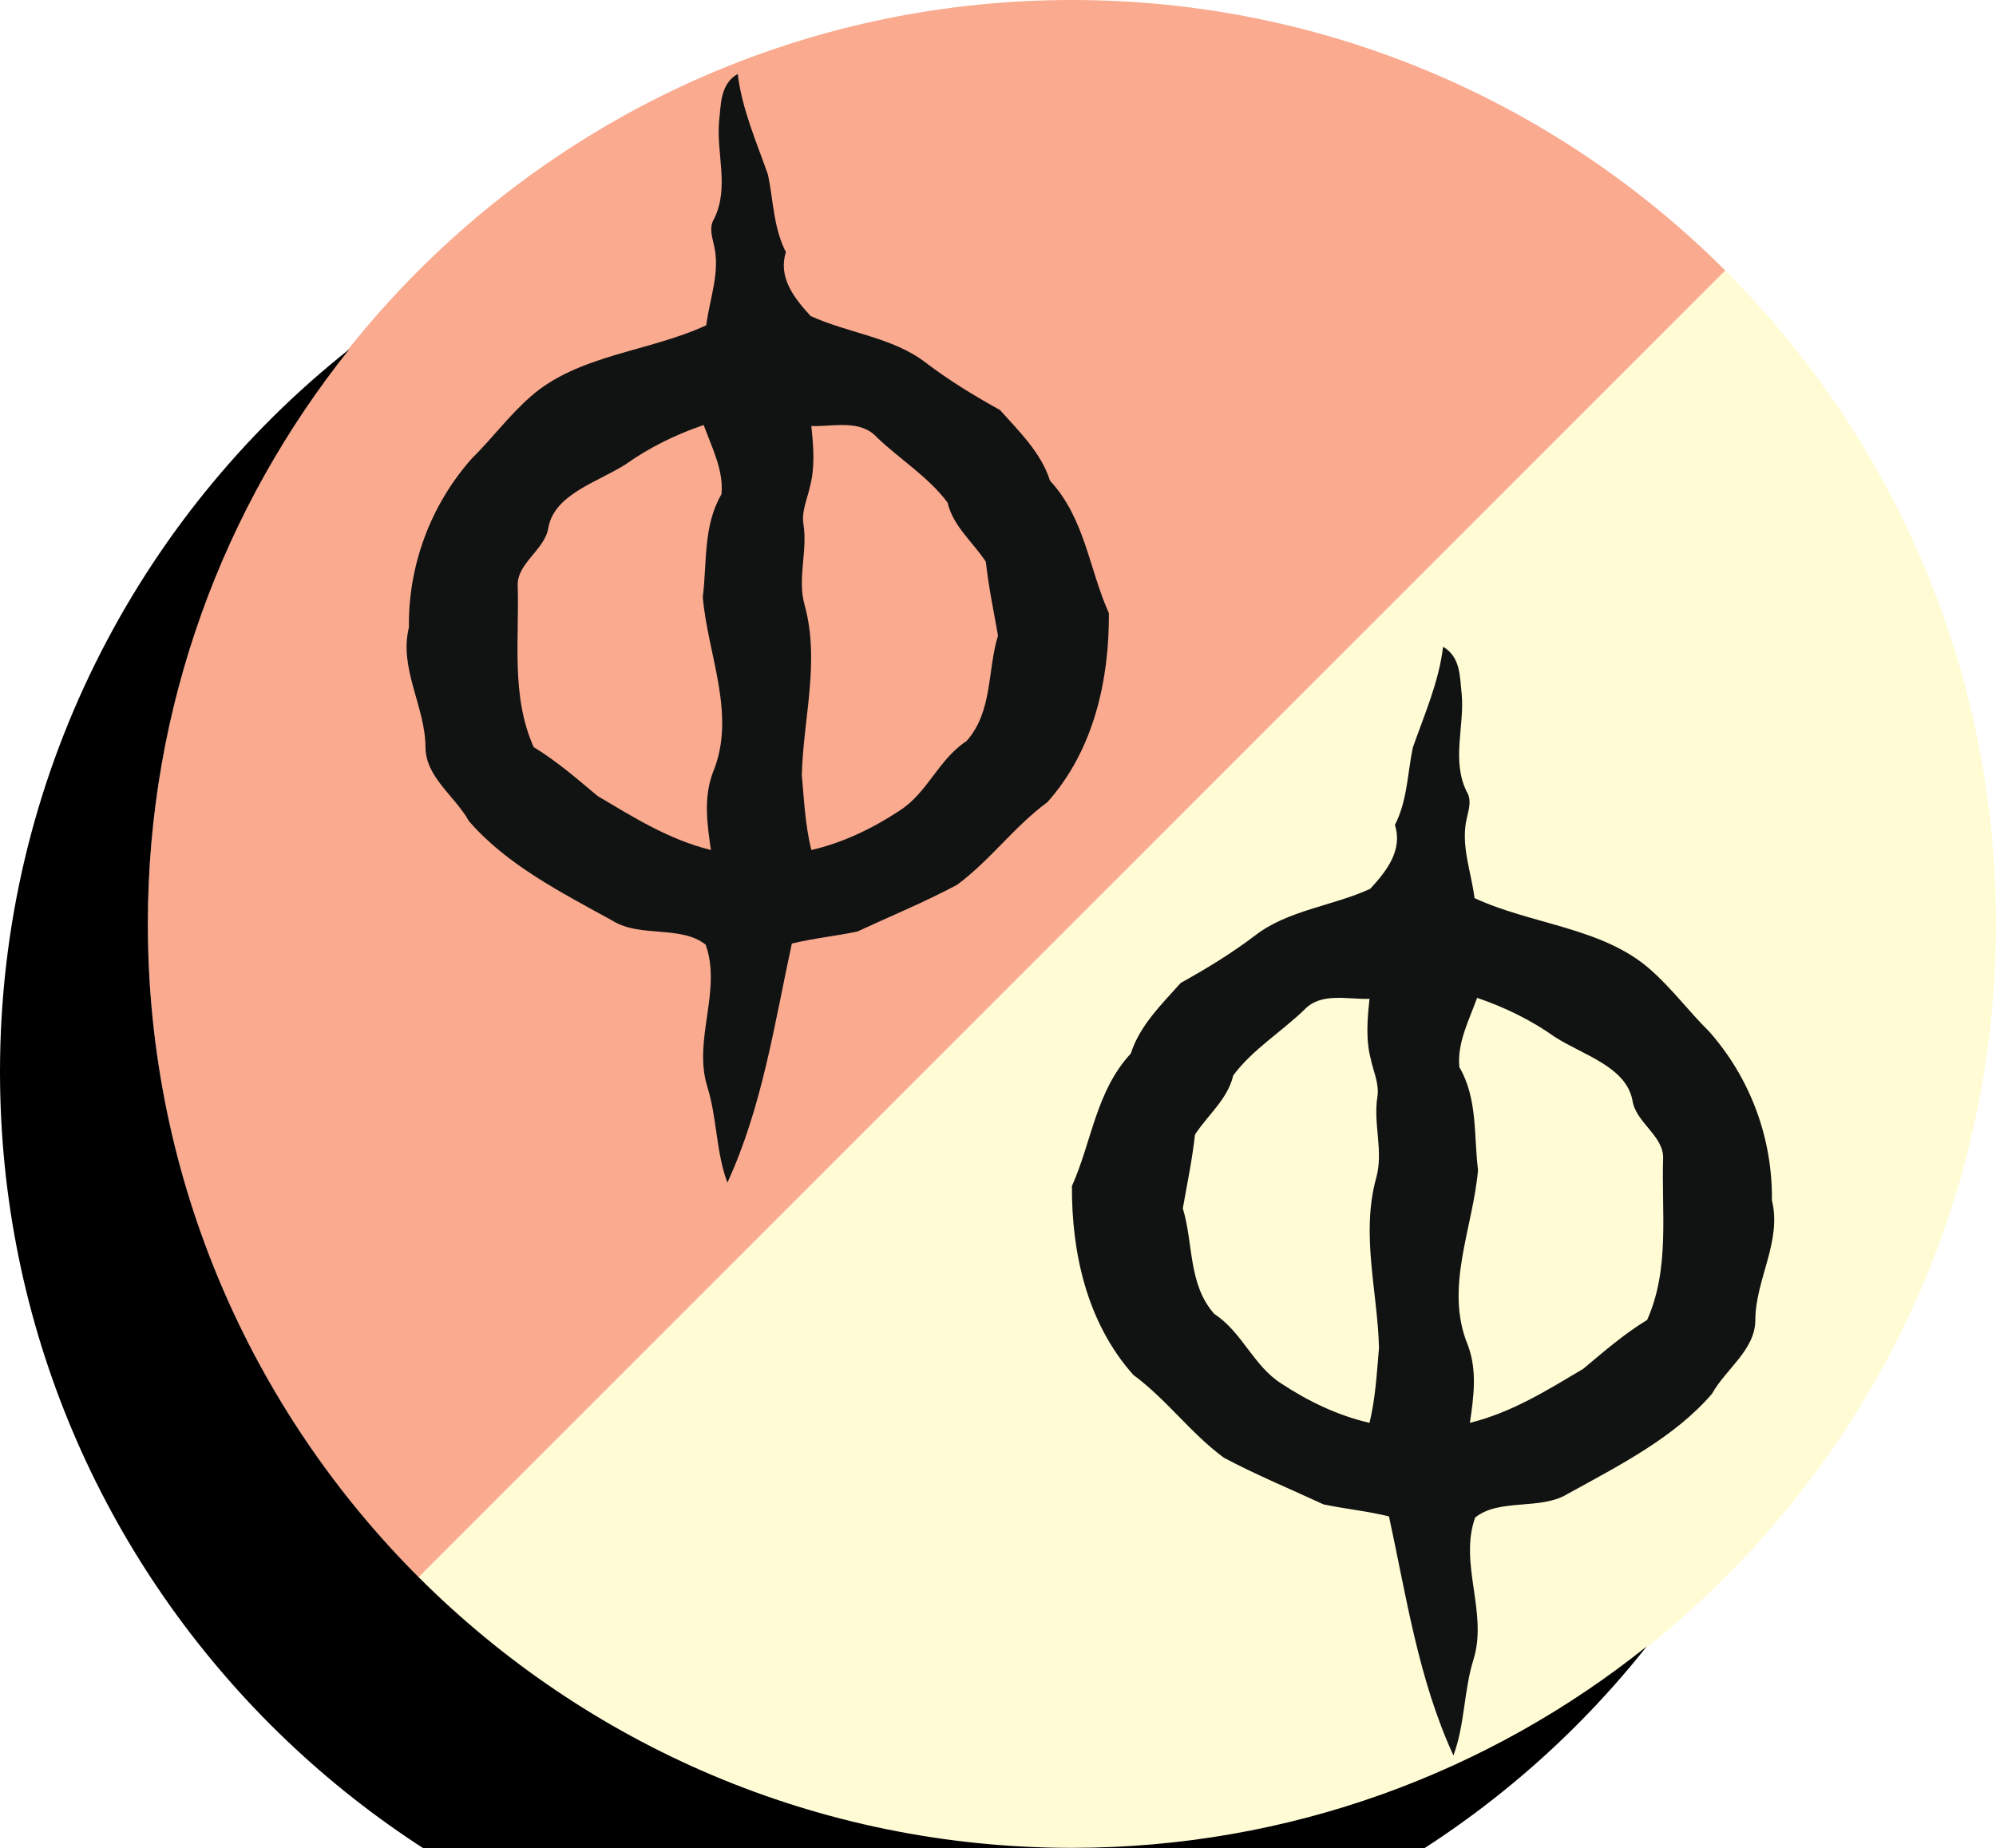
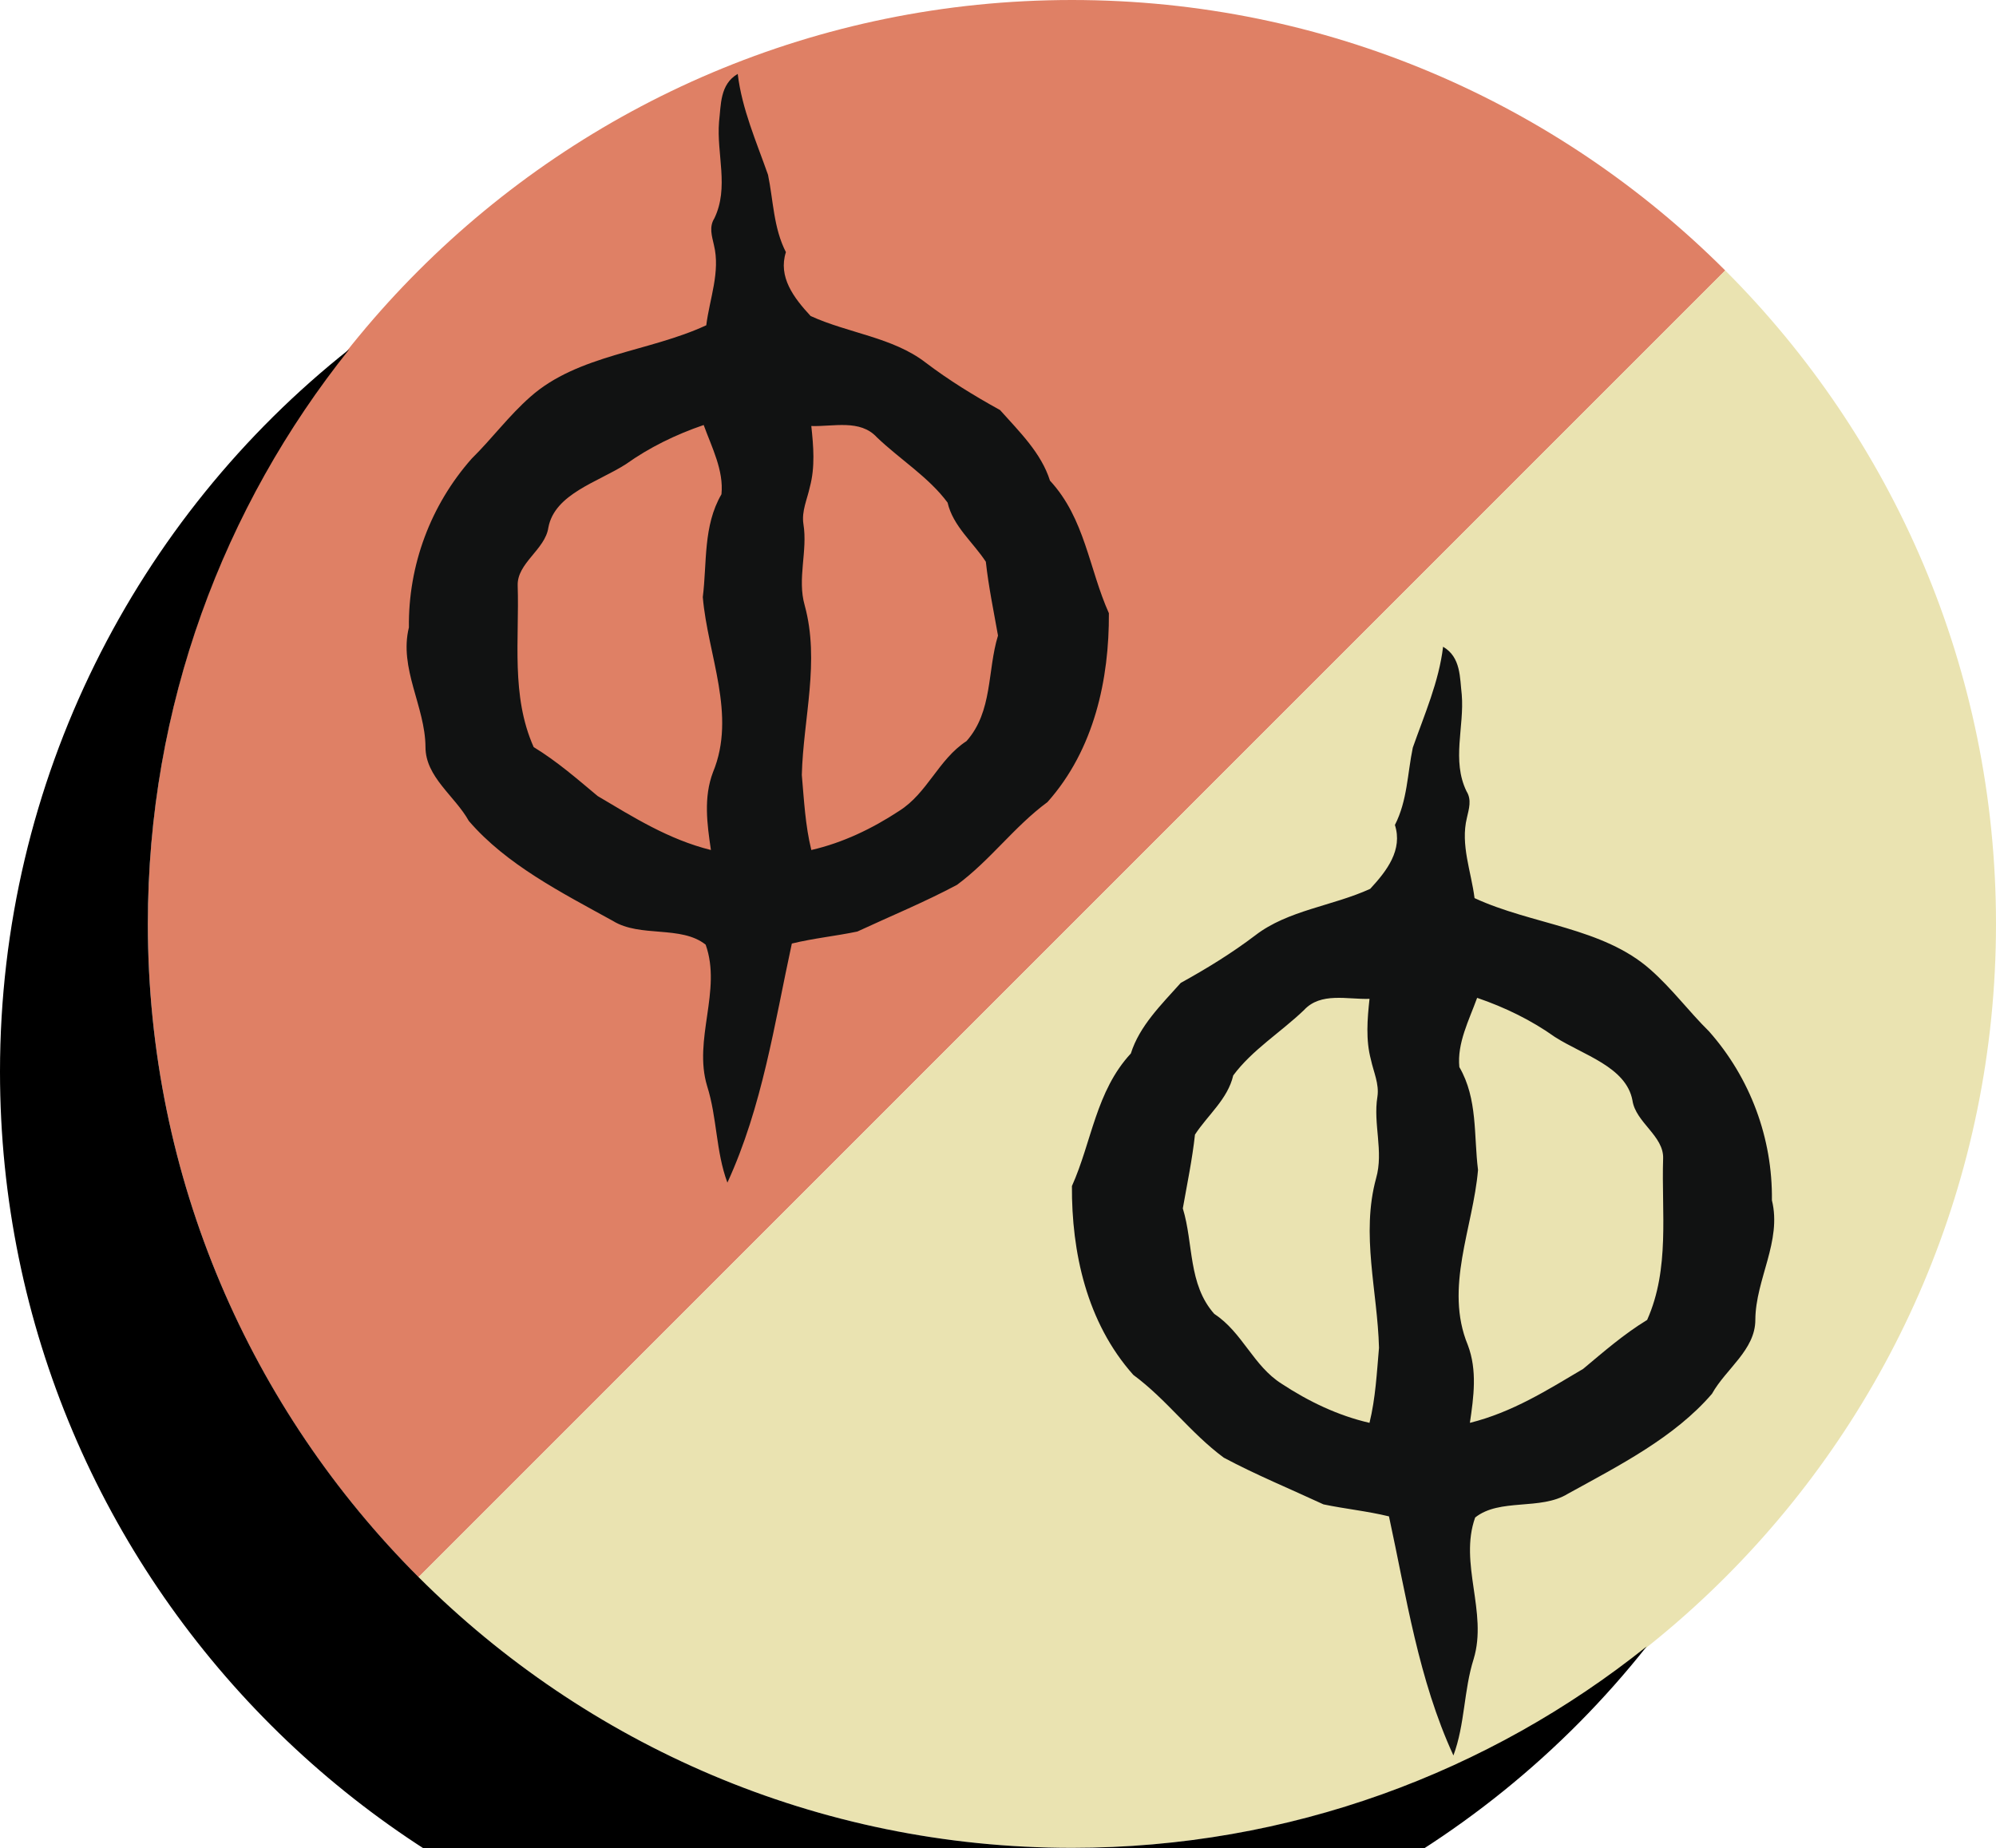
<svg xmlns="http://www.w3.org/2000/svg" version="1.1" viewBox="0 0 108 100">
  <g>
    <g transform="translate(8, 0) scale(1 1) ">
      <g fill="none" fill-rule="evenodd">
-         <path d="M85.349 14.636C94.402 23.687 100 36.187 100 49.996c0 27.616-22.387 50.003-50 50.003-13.807 0-26.305-5.596-35.354-14.646" fill="#FFFCD5" />
-         <path d="M14.646 85.353C5.596 76.306 0 63.804 0 49.997 0 22.384 22.387 0 50 0c13.802 0 26.301 5.594 35.349 14.637" fill="#F9AA8F" />
+         <path d="M14.646 85.353C5.596 76.306 0 63.804 0 49.997 0 22.384 22.387 0 50 0c13.802 0 26.301 5.594 35.349 14.637" fill="#DF8065" />
+         <path d="M85.349 14.636C94.402 23.687 100 36.187 100 49.996c0 27.616-22.387 50.003-50 50.003-13.807 0-26.305-5.596-35.354-14.646" fill="#EAE3B1" />
        <path d="M14.125 33.956a13.55 13.55 0 0 1 3.401-9.14c1.1-1.084 2.007-2.319 3.173-3.344 2.571-2.28 6.42-2.432 9.516-3.869.181-1.443.77-2.887.414-4.343-.109-.485-.27-.975.02-1.438.813-1.673.113-3.49.258-5.233.108-.91.04-2.026 1.01-2.589.227 1.897 1.007 3.661 1.639 5.46.292 1.403.292 2.863.968 4.185-.43 1.34.42 2.468 1.338 3.457 2.033.93 4.449 1.152 6.217 2.516 1.26.957 2.622 1.795 4.032 2.573 1.058 1.184 2.23 2.325 2.701 3.82 1.892 2.042 2.115 4.783 3.188 7.174.02 3.55-.785 7.374-3.322 10.22-1.815 1.34-3.083 3.14-4.896 4.48-1.74.93-3.596 1.692-5.393 2.527-1.17.245-2.38.365-3.544.65-.945 4.352-1.59 8.809-3.487 12.938-.63-1.695-.553-3.512-1.096-5.224-.766-2.532.805-5.167-.08-7.653-1.327-1.06-3.54-.372-5.013-1.283-2.802-1.544-5.768-3.049-7.801-5.412-.757-1.358-2.346-2.374-2.346-4.003-.013-2.194-1.445-4.25-.897-6.47ZM35.899 46c1.714-.393 3.31-1.167 4.746-2.111 1.547-.972 2.124-2.786 3.65-3.782 1.429-1.608 1.12-3.806 1.705-5.712-.235-1.33-.511-2.649-.658-3.995-.697-1.066-1.772-1.917-2.07-3.201-1.023-1.381-2.577-2.337-3.826-3.534-.908-.989-2.354-.57-3.548-.61.118 1.09.212 2.22-.077 3.294-.141.662-.457 1.314-.35 2.005.24 1.472-.345 2.95.069 4.404.833 3.041-.076 6.113-.155 9.18.119 1.357.186 2.725.514 4.062Zm-15.023-5.57c1.27.775 2.354 1.724 3.463 2.65 1.928 1.142 3.834 2.35 6.128 2.92-.206-1.4-.408-2.842.113-4.214 1.28-3.098-.287-6.34-.553-9.473.234-1.863.011-3.85 1.01-5.566.13-1.289-.522-2.534-.962-3.747-1.516.518-2.943 1.217-4.204 2.116-1.524.978-3.858 1.61-4.2 3.434-.173 1.196-1.704 1.92-1.66 3.145.095 2.911-.374 5.956.865 8.735ZM87.875 64.956a13.55 13.55 0 0 0-3.401-9.14c-1.1-1.084-2.007-2.319-3.173-3.344-2.571-2.28-6.42-2.432-9.516-3.869-.181-1.443-.77-2.887-.414-4.343.109-.485.27-.975-.02-1.438-.813-1.673-.113-3.49-.258-5.233-.108-.91-.04-2.026-1.01-2.589-.227 1.897-1.007 3.661-1.639 5.46-.292 1.403-.292 2.863-.968 4.185.43 1.34-.42 2.468-1.338 3.457-2.033.93-4.449 1.152-6.217 2.516-1.26.957-2.622 1.795-4.032 2.573-1.058 1.184-2.23 2.325-2.701 3.82-1.892 2.042-2.115 4.783-3.188 7.174-.02 3.55.785 7.374 3.322 10.22 1.815 1.34 3.083 3.14 4.896 4.48 1.74.93 3.596 1.692 5.393 2.527 1.17.245 2.38.365 3.544.65.945 4.352 1.59 8.809 3.487 12.938.63-1.695.553-3.512 1.096-5.224.766-2.532-.805-5.167.08-7.653 1.327-1.06 3.54-.372 5.013-1.283 2.802-1.544 5.768-3.049 7.801-5.412.757-1.358 2.346-2.374 2.346-4.003.013-2.194 1.445-4.25.897-6.47ZM66.101 77c-1.714-.393-3.31-1.167-4.746-2.111-1.547-.972-2.124-2.786-3.65-3.782-1.429-1.608-1.12-3.806-1.705-5.712.235-1.33.511-2.649.658-3.995.697-1.066 1.772-1.917 2.07-3.201 1.023-1.381 2.577-2.337 3.826-3.534.908-.989 2.354-.57 3.548-.61-.118 1.09-.212 2.22.077 3.294.141.662.457 1.314.35 2.005-.24 1.472.345 2.95-.069 4.404-.833 3.041.076 6.113.155 9.18-.119 1.357-.186 2.725-.514 4.062Zm15.023-5.57c-1.27.775-2.354 1.724-3.463 2.65-1.928 1.142-3.834 2.35-6.128 2.92.206-1.4.408-2.842-.113-4.214-1.28-3.098.287-6.34.553-9.473-.234-1.863-.011-3.85-1.01-5.566-.13-1.289.522-2.534.962-3.747 1.516.518 2.943 1.217 4.204 2.116 1.524.978 3.858 1.61 4.2 3.434.173 1.196 1.704 1.92 1.66 3.145-.095 2.911.374 5.956-.865 8.735Z" fill="#111212" />
      </g>
    </g>
    <g transform="translate(0, 8) scale(1 1) ">
      <path d="M58,92c11.8,0,22.6-4.1,31.1-10.9c-9.1,11.5-23.3,18.9-39.1,18.9c-27.6,0-50-22.4-50-50c0-15.8,7.4-30,18.9-39.1c-6.8,8.5-10.9,19.3-10.9,31.1c0,27.6,22.4,50,50,50Z" />
    </g>
  </g>
</svg>
